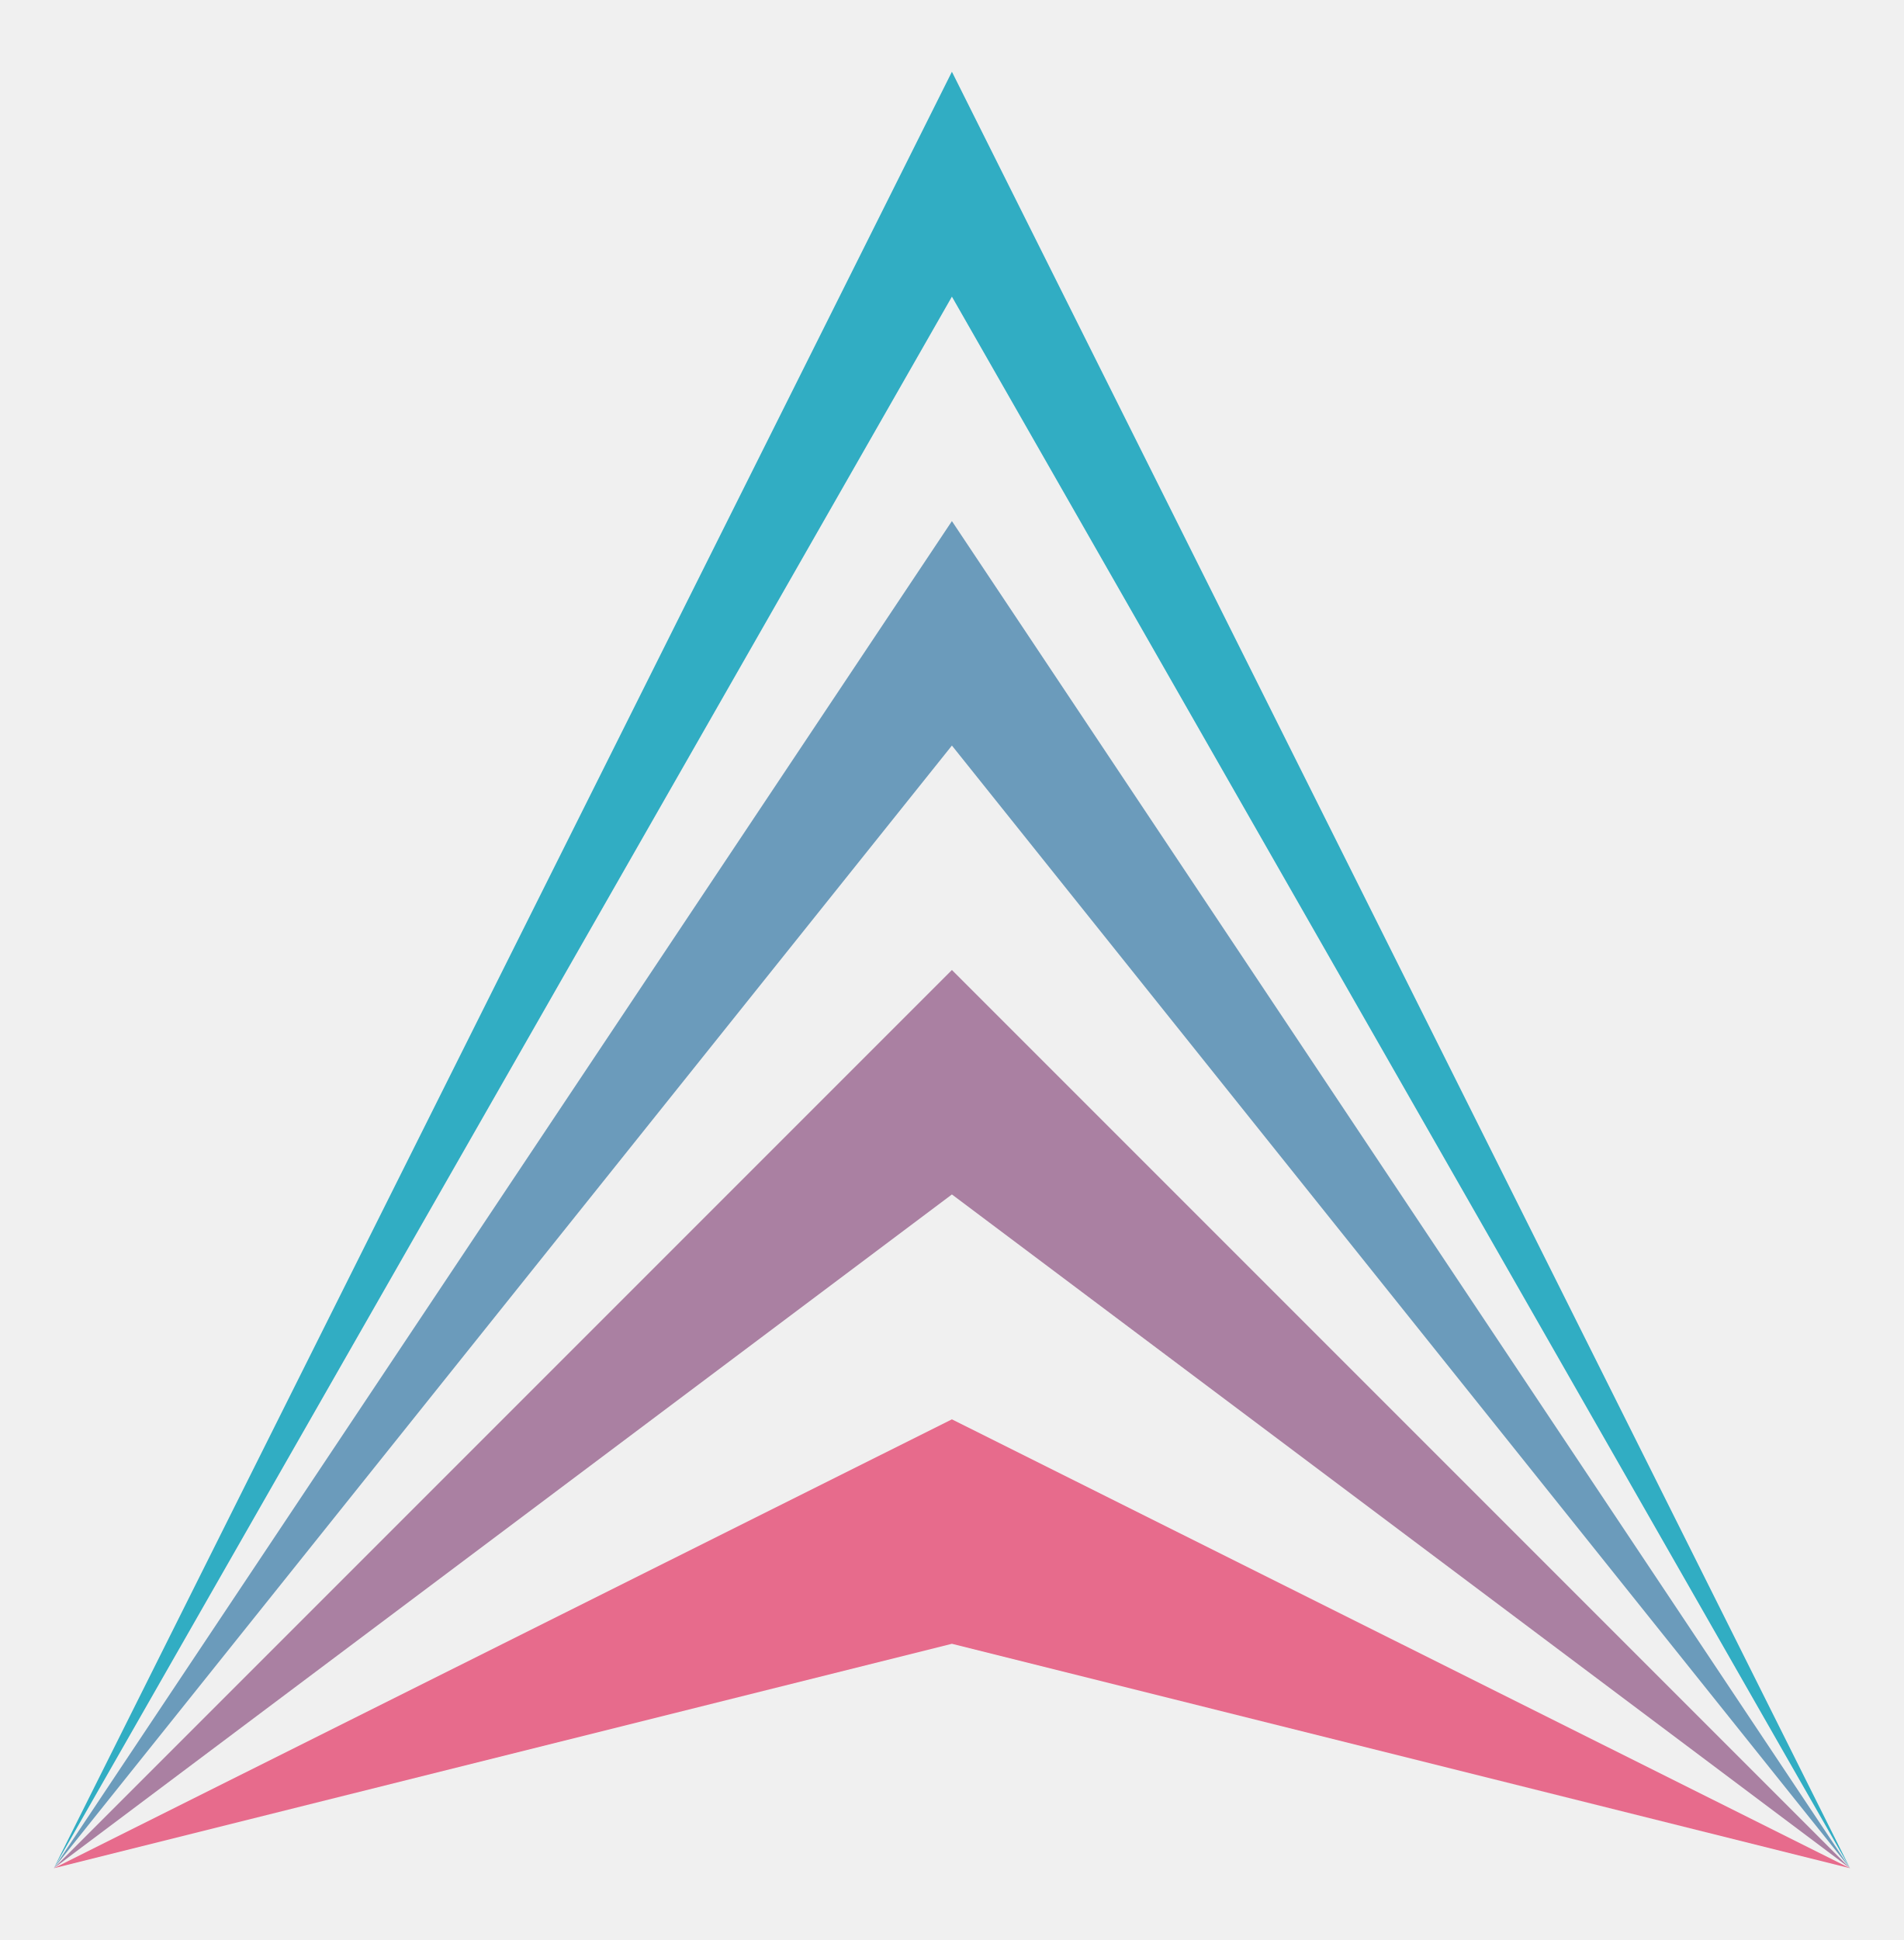
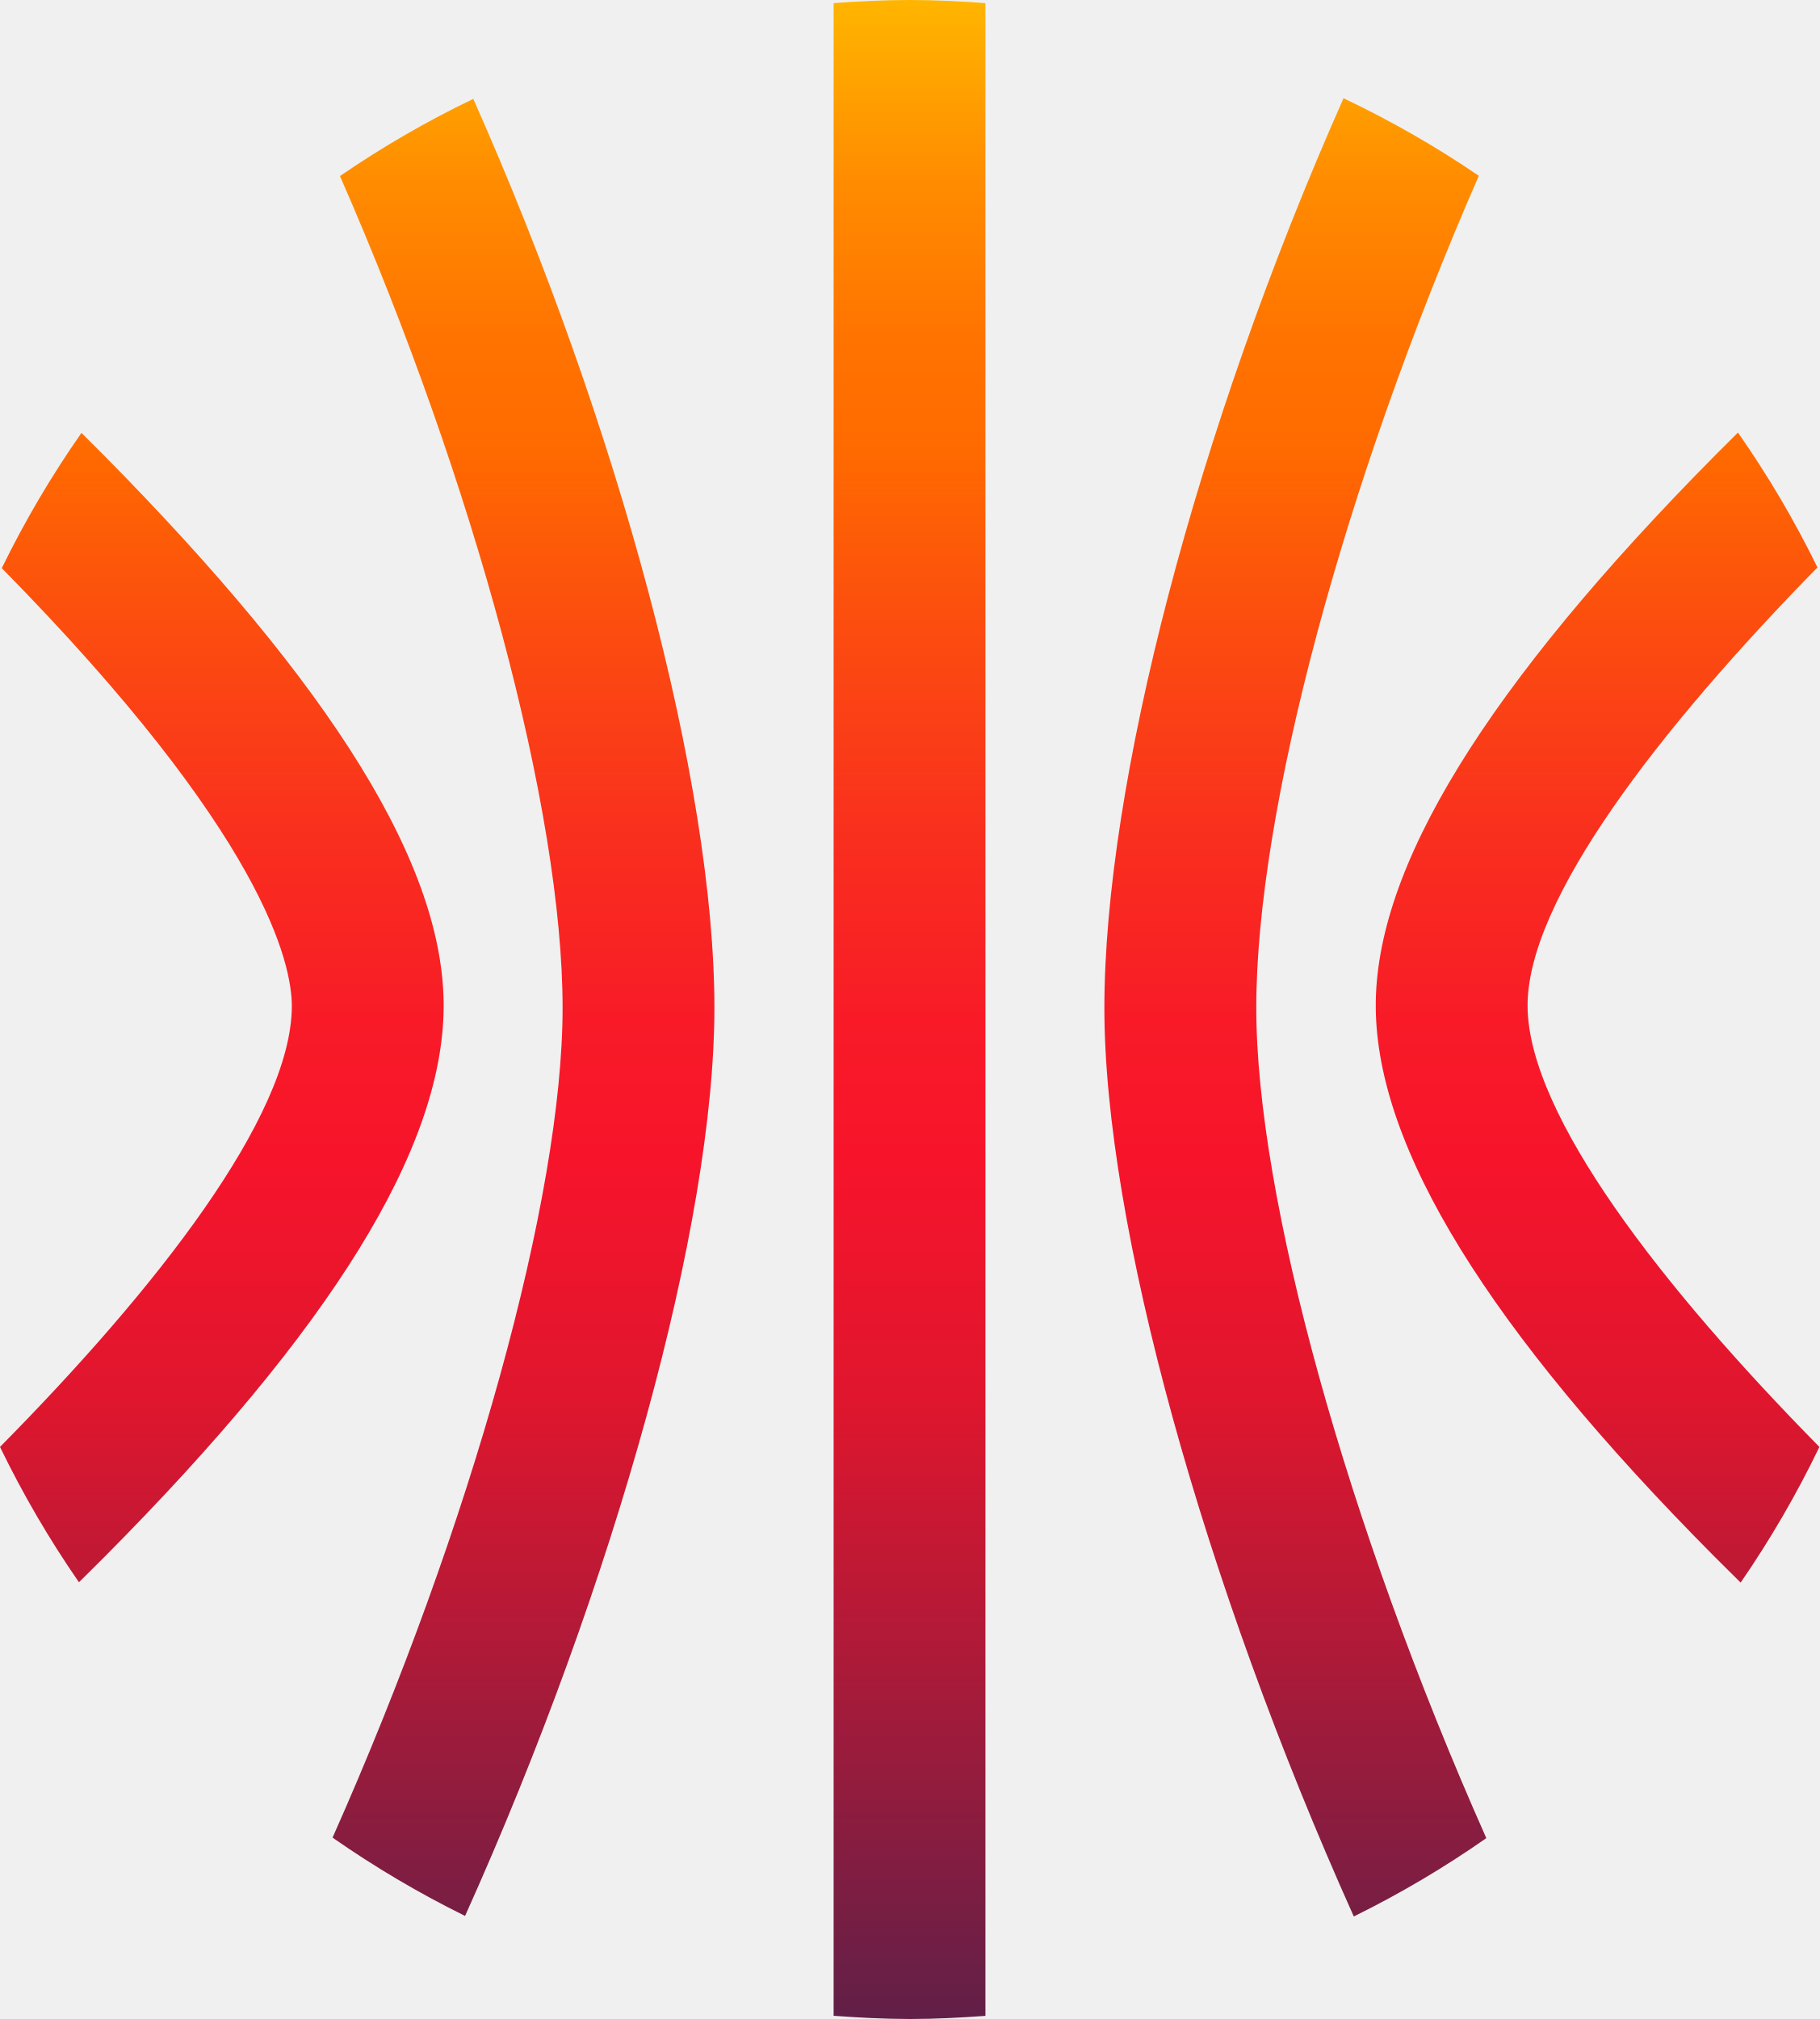
- <svg xmlns="http://www.w3.org/2000/svg" version="1.0" id="Layer_1" x="0px" y="0px" viewBox="0 0 435.2 443.4" style="enable-background:new 0 0 435.2 443.4;" xml:space="preserve">
-   <style type="text/css">
- 	.st0{fill:#010101;}
- 	.st1{fill:#EF4238;}
- 	.st2{fill:#8CC79D;}
- 	.st3{fill:#ADC2A5;}
- 	.st4{fill:#CE9D9A;}
- 	.st5{fill:#E5698A;}
- 	.st6{fill:#FFFFFF;}
- 	.st7{fill:#78CAB7;}
- 	.st8{fill:#9CAEAD;}
- 	.st9{fill:#C38A9B;}
- 	.st10{fill:#E86C8D;}
- 	.st11{fill:#939AA1;}
- 	.st12{fill:#B47693;}
- 	.st13{fill:#E13D81;}
- 	.st14{fill:#31ADC3;}
- 	.st15{fill:#6B9BBB;}
- 	.st16{fill:#AA80A2;}
- 	.st17{fill:#E76B8C;}
- 	.st18{fill:#818181;}
- 	.st19{fill:#9F9FA2;}
- 	.st20{fill:#4F88A9;}
- 	.st21{fill:#8485A6;}
- 	.st22{fill:#BC7C98;}
- 	.st23{fill:#815EA8;}
- 	.st24{fill:#9B529F;}
- 	.st25{fill:#B2529A;}
- 	.st26{fill:#7B8AB2;}
- 	.st27{fill:#BA84AD;}
- 	.st28{fill:#F38BB9;}
- 	.st29{fill:#7A7CA3;}
- 	.st30{fill:#B35C9A;}
- </style>
-   <g>
-     <polygon class="st14" points="422.9,427 217.6,16.4 12.3,427 217.6,67.8  " />
-     <polygon class="st15" points="422.9,427 217.6,119.1 12.3,427 217.6,170.4  " />
-     <polygon class="st16" points="422.9,427 217.6,221.7 12.3,427 217.6,273  " />
-     <polygon class="st17" points="422.9,427 217.6,324.4 12.3,427 217.6,375.7  " />
+ <svg xmlns="http://www.w3.org/2000/svg" xmlns:xlink="http://www.w3.org/1999/xlink" viewBox="0 0 203.74 226.05">
+   <defs>
+     <style>.cls-1{fill:url(#linear-gradient);}.cls-2{fill:url(#linear-gradient-2);}.cls-3{fill:url(#linear-gradient-3);}.cls-4{fill:url(#linear-gradient-4);}.cls-5{fill:url(#linear-gradient-5);}</style>
+     <linearGradient id="linear-gradient" x1="101.85" y1="-15.19" x2="101.85" y2="237.81" gradientUnits="userSpaceOnUse">
+       <stop offset="0" stop-color="#ffd200" />
+       <stop offset="0.06" stop-color="#ffb500" />
+       <stop offset="0.14" stop-color="#ff8c00" />
+       <stop offset="0.21" stop-color="#ff7300" />
+       <stop offset="0.26" stop-color="#ff6a00" />
+       <stop offset="0.33" stop-color="#fc4f0e" />
+       <stop offset="0.43" stop-color="#f92f1e" />
+       <stop offset="0.51" stop-color="#f81b27" />
+       <stop offset="0.57" stop-color="#f7142b" />
+       <stop offset="0.68" stop-color="#df162e" />
+       <stop offset="0.79" stop-color="#af1a38" />
+       <stop offset="1" stop-color="#4b214c" />
+     </linearGradient>
+     <linearGradient id="linear-gradient-2" x1="24.84" y1="-15.19" x2="24.84" y2="237.81" xlink:href="#linear-gradient" />
+     <linearGradient id="linear-gradient-3" x1="178.9" y1="-15.19" x2="178.9" y2="237.81" xlink:href="#linear-gradient" />
+     <linearGradient id="linear-gradient-4" x1="145.06" y1="-15.19" x2="145.06" y2="237.81" xlink:href="#linear-gradient" />
+     <linearGradient id="linear-gradient-5" x1="58.64" y1="-15.19" x2="58.64" y2="237.81" xlink:href="#linear-gradient" />
+   </defs>
+   <g id="Layer_2" data-name="Layer 2">
+     <g id="Layer_1-2" data-name="Layer 1">
+       <path class="cls-1" d="M101.89,226.05c2.85,0,5.67-.15,8.46-.35V.35c-2.8-.21-5.62-.35-8.48-.35s-5.7.14-8.52.35V225.69c2.81.21,5.64.35,8.5.36Z" />
+       <path class="cls-2" d="M11.56,50.9,9.12,48.47A112.82,112.82,0,0,0,.2,63.61c29.42,29.89,32.52,44.31,32.48,49.14C32.57,125,17.58,144.21,0,162a113.69,113.69,0,0,0,8.84,15.15c1-1,1.95-1.92,2.92-2.9,25.37-25.54,37.77-45.61,37.92-61.38S37.36,77,11.56,50.9Z" />
+       <path class="cls-3" d="M192,174.29l2.92,2.9A113.69,113.69,0,0,0,203.74,162c-17.57-17.83-32.56-37.09-32.68-49.29-.11-11.9,14.79-31.15,32.46-49.18a112.88,112.88,0,0,0-8.9-15.1l-2.44,2.43c-25.8,26.05-38.27,46.34-38.12,62S166.61,148.75,192,174.29Z" />
+       <path class="cls-4" d="M140.68,112.83c0-22,9.81-58.58,24.92-93.15A113,113,0,0,0,150.45,11c-16.54,37.27-26.78,76.91-26.78,101.87,0,24.15,11.09,64.23,27.93,101.7a113,113,0,0,0,14.84-8.77C150.85,170.73,140.68,134.07,140.68,112.83Z" />
+       <path class="cls-5" d="M80,112.83C80,87.74,69.35,47.88,53,11.07a112.76,112.76,0,0,0-14.93,8.64C53.21,54.26,63,90.85,63,112.83c0,21.23-10.17,57.88-25.76,92.91a113.66,113.66,0,0,0,14.84,8.77C68.94,177.05,80,137,80,112.83Z" />
+     </g>
  </g>
</svg>
